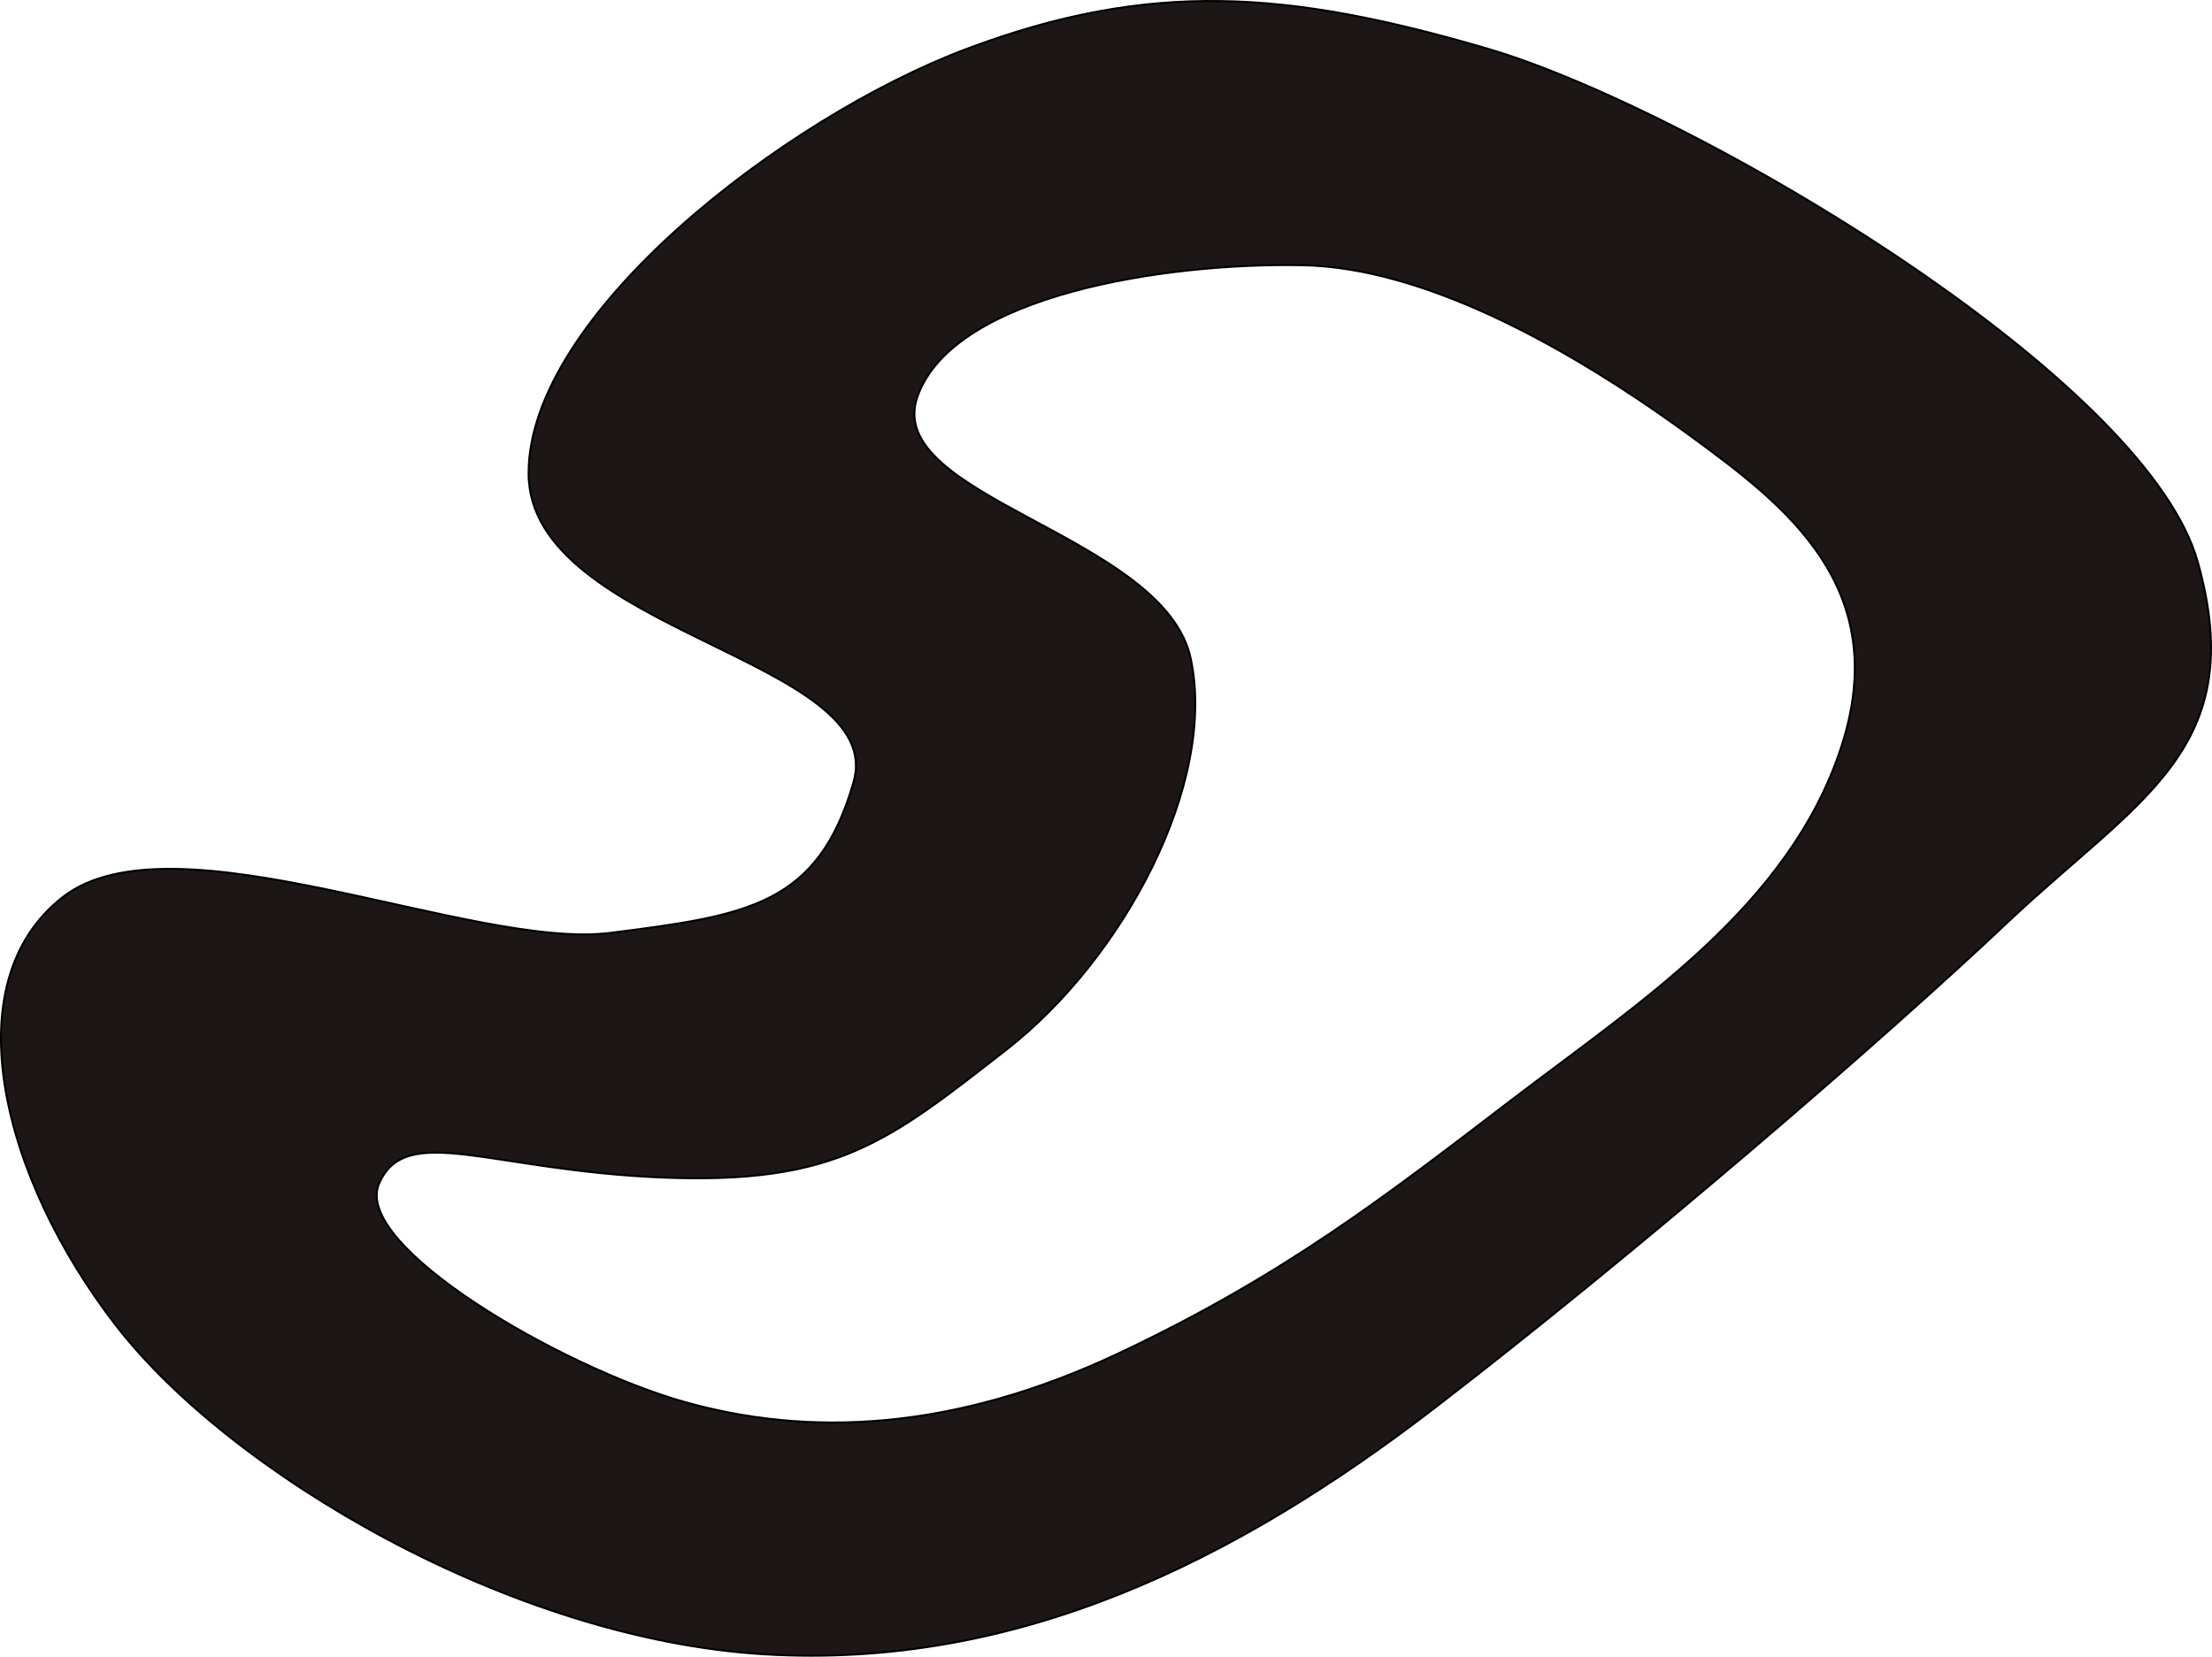
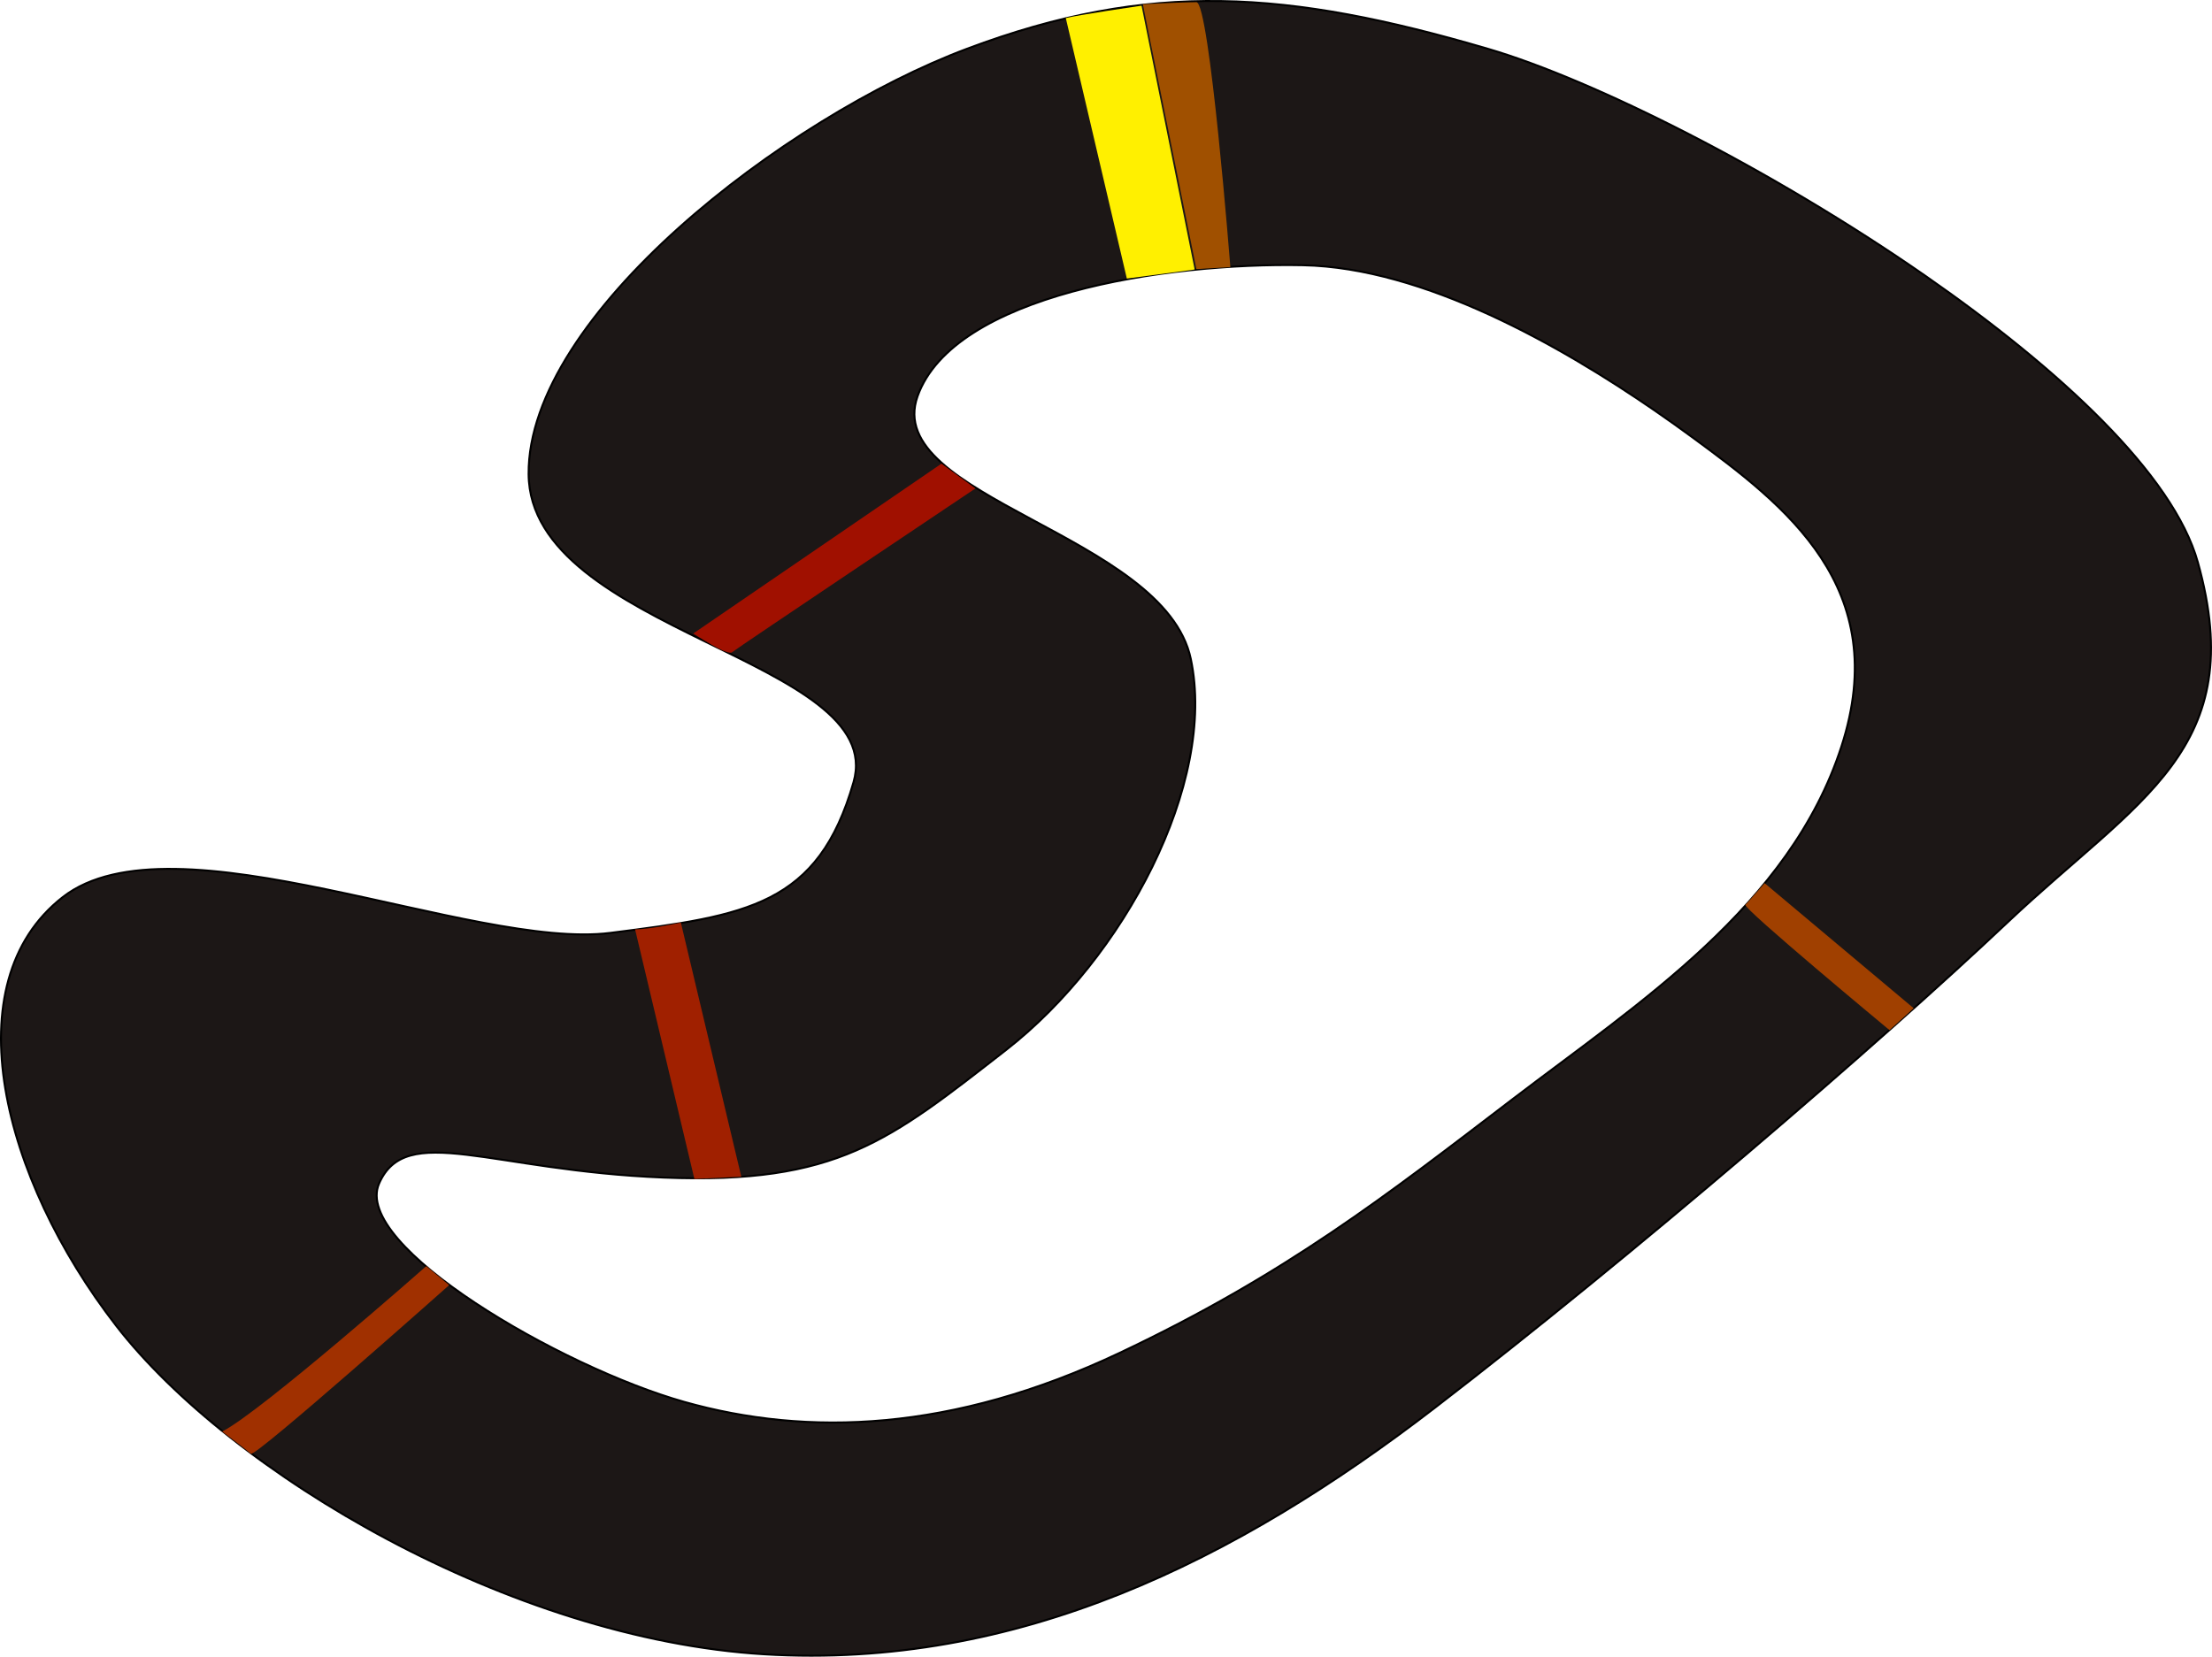
<svg xmlns="http://www.w3.org/2000/svg" width="988.494" height="740.443" id="svg2" version="1.1">
  <defs id="defs4" />
  <g id="layer1" transform="translate(99.6578,-248.0894)">
    <path style="fill:#1c1716;stroke:#000000;stroke-width:0.889px;stroke-linecap:butt;stroke-linejoin:miter;stroke-opacity:1" d="M 760.697,371.341 C 692.638,324.082 612.684,283.81 565.298,269.911 476.1,243.748 414.268,239.176 332.513,269.866 250.757,300.557 136.083,389.219 136.57,459.954 c 0.487,70.735 160.998,82.76 145.185,137.768 -15.814,55.009 -47.32,59.533 -108.657,67.316 -61.337,7.783 -195.48,-54.369 -244.703,-16.003 -49.223,38.366 -27.277,125.541 23.845,191.559 C 3.361,906.611 128.545,980.619 241.833,987.45 355.121,994.28 452.835,945.541 541.569,877.276 630.303,809.011 739.363,715.218 797.652,660.17 855.941,605.122 905.878,583.036 882.508,499.384 871.554,460.173 820.749,413.04 760.697,371.341 z m -120.702,60.372 c 6.009,4.141 11.642,8.167 16.791,11.947 41.193,30.237 89.58,66.946 66.419,138.165 -23.162,71.219 -90.451,114.402 -146.818,157.439 -56.367,43.038 -101.343,78.349 -175.932,113.584 -74.589,35.235 -139.241,37.344 -194.356,21.798 -55.115,-15.546 -148.434,-69.849 -136.365,-97.559 12.069,-27.709 49.658,-5.77 127.187,-2.699 77.529,3.071 100.7,-16.286 153.08,-57.077 52.381,-40.791 94.23,-119.085 82.481,-174.718 -11.75,-55.633 -138.263,-72.157 -122.101,-117.395 16.162,-45.238 110.575,-59.832 172.294,-58.575 54.004,1.1 115.254,36.098 157.319,65.088 z" id="path2985" />
+     <path style="fill:#fff000;stroke:none;stroke-width:1px;stroke-linecap:butt;stroke-linejoin:miter;stroke-opacity:1;fill-opacity:1" d="m 476.287,8.083 c 4.546,-1.263 33.84,-5.556 33.84,-5.556 l 23.739,117.935 -30.305,4.041 z" id="path4829" transform="translate(-99.6578,248.0894)" />
+     <path style="fill:#a05000;stroke:none;stroke-width:1px;stroke-linecap:butt;stroke-linejoin:miter;stroke-opacity:1;fill-opacity:1" d="m 510.714,1.872 23.929,118.393 15.179,-0.893 c 0,0 -9.286,-118.393 -15.179,-118.393 -5.893,0 -23.929,0.893 -23.929,0.893 z" id="path4831" transform="translate(-99.6578,248.0894)" />
+     <path style="fill:#a01000;fill-opacity:1;stroke:none" d="m 210.164,531.211 c 0,0 15.179,10.179 17.321,8.393 2.143,-1.786 108.75,-73.214 108.75,-73.214 l -15.179,-11.071 z" id="path4833" />
+     <path style="fill:#a02000;fill-opacity:1;stroke:none" d="m 283.806,415.364 c 6.819,0 20.456,-3.03 20.456,-3.03 l 27.006,113.578 -20.961,1.01 z" id="path4835" transform="translate(-99.6578,248.0894)" />
+     <path style="fill:#a03000;fill-opacity:1;stroke:none" d="m 99.286,639.816 c 17.5,-8.929 91.205,-73.926 91.205,-73.926 l 10.223,8.482 c 0,0 -86.678,77.083 -88.593,75.361 -1.681,-1.512 -12.835,-9.917 -12.835,-9.917 z" id="path4837" transform="translate(-99.6578,248.0894)" />
+     <path style="fill:#a04000;fill-opacity:1;stroke:none" d="m 788.571,394.729 66.607,55.893 -10.804,9.777 c 0,0 -65.804,-54.598 -64.375,-56.027 1.429,-1.429 8.571,-9.643 8.571,-9.643 z" id="path4839" transform="translate(-99.6578,248.0894)" />
  </g>
</svg>
